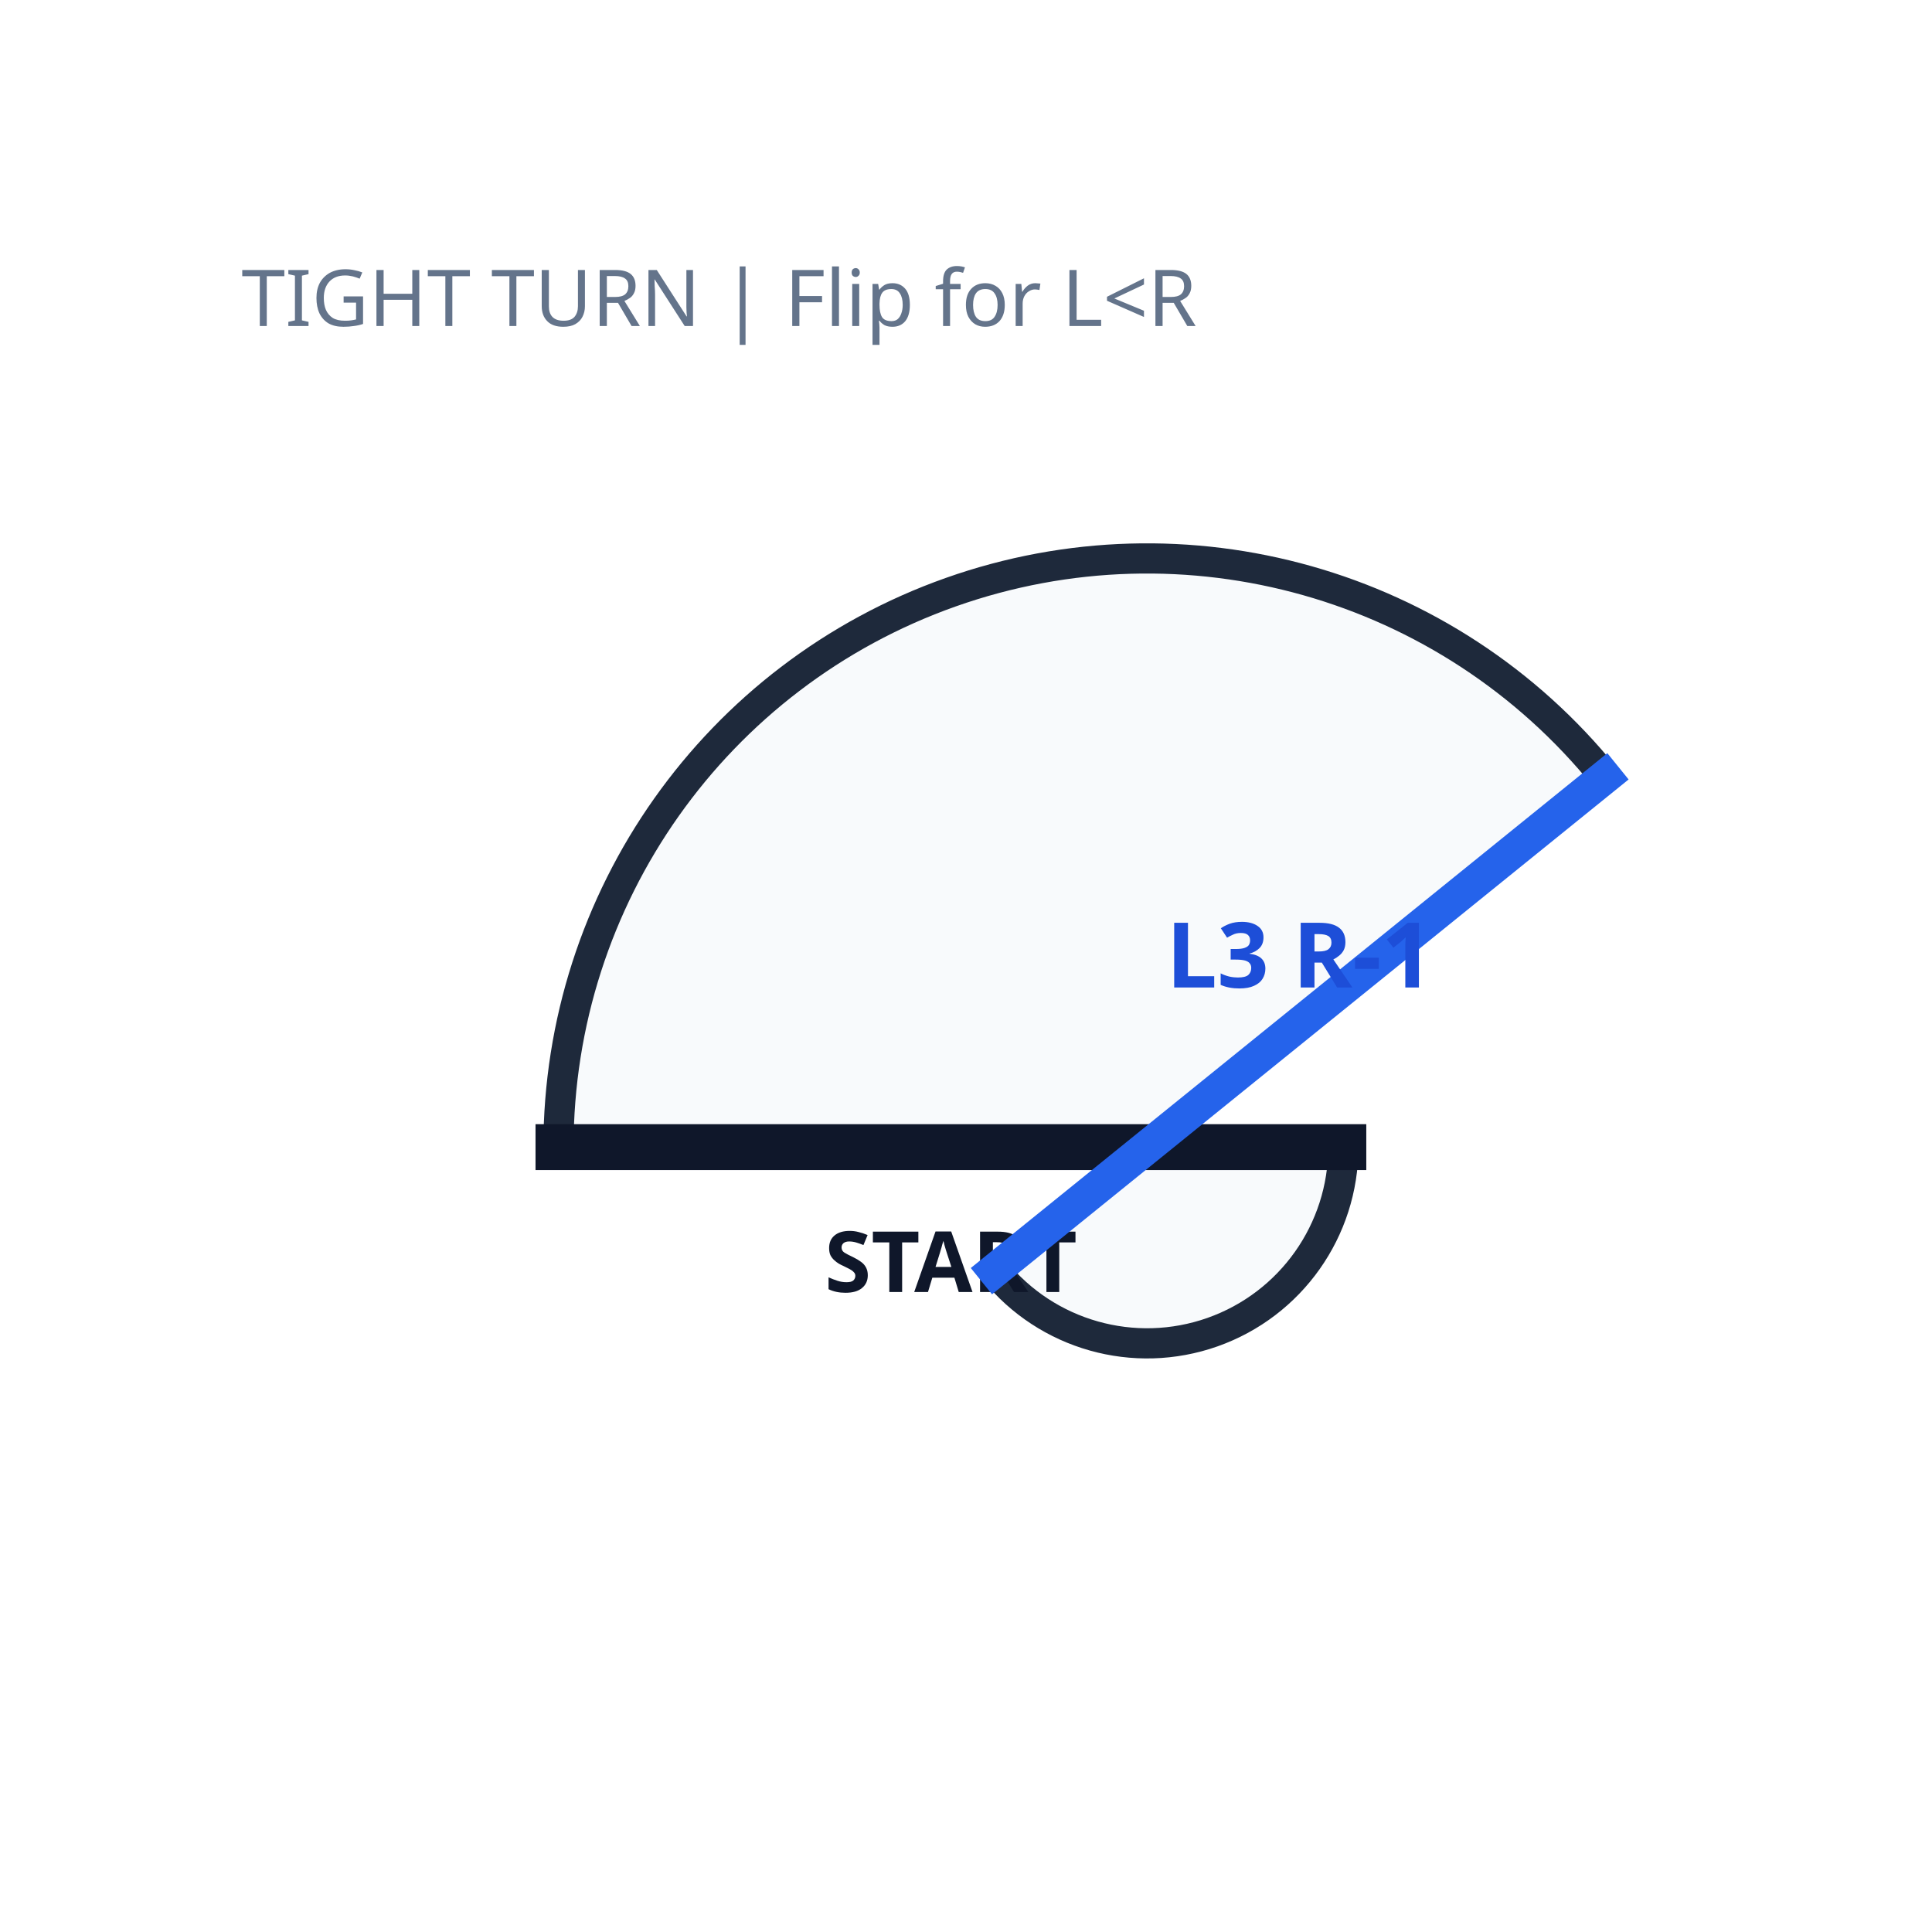
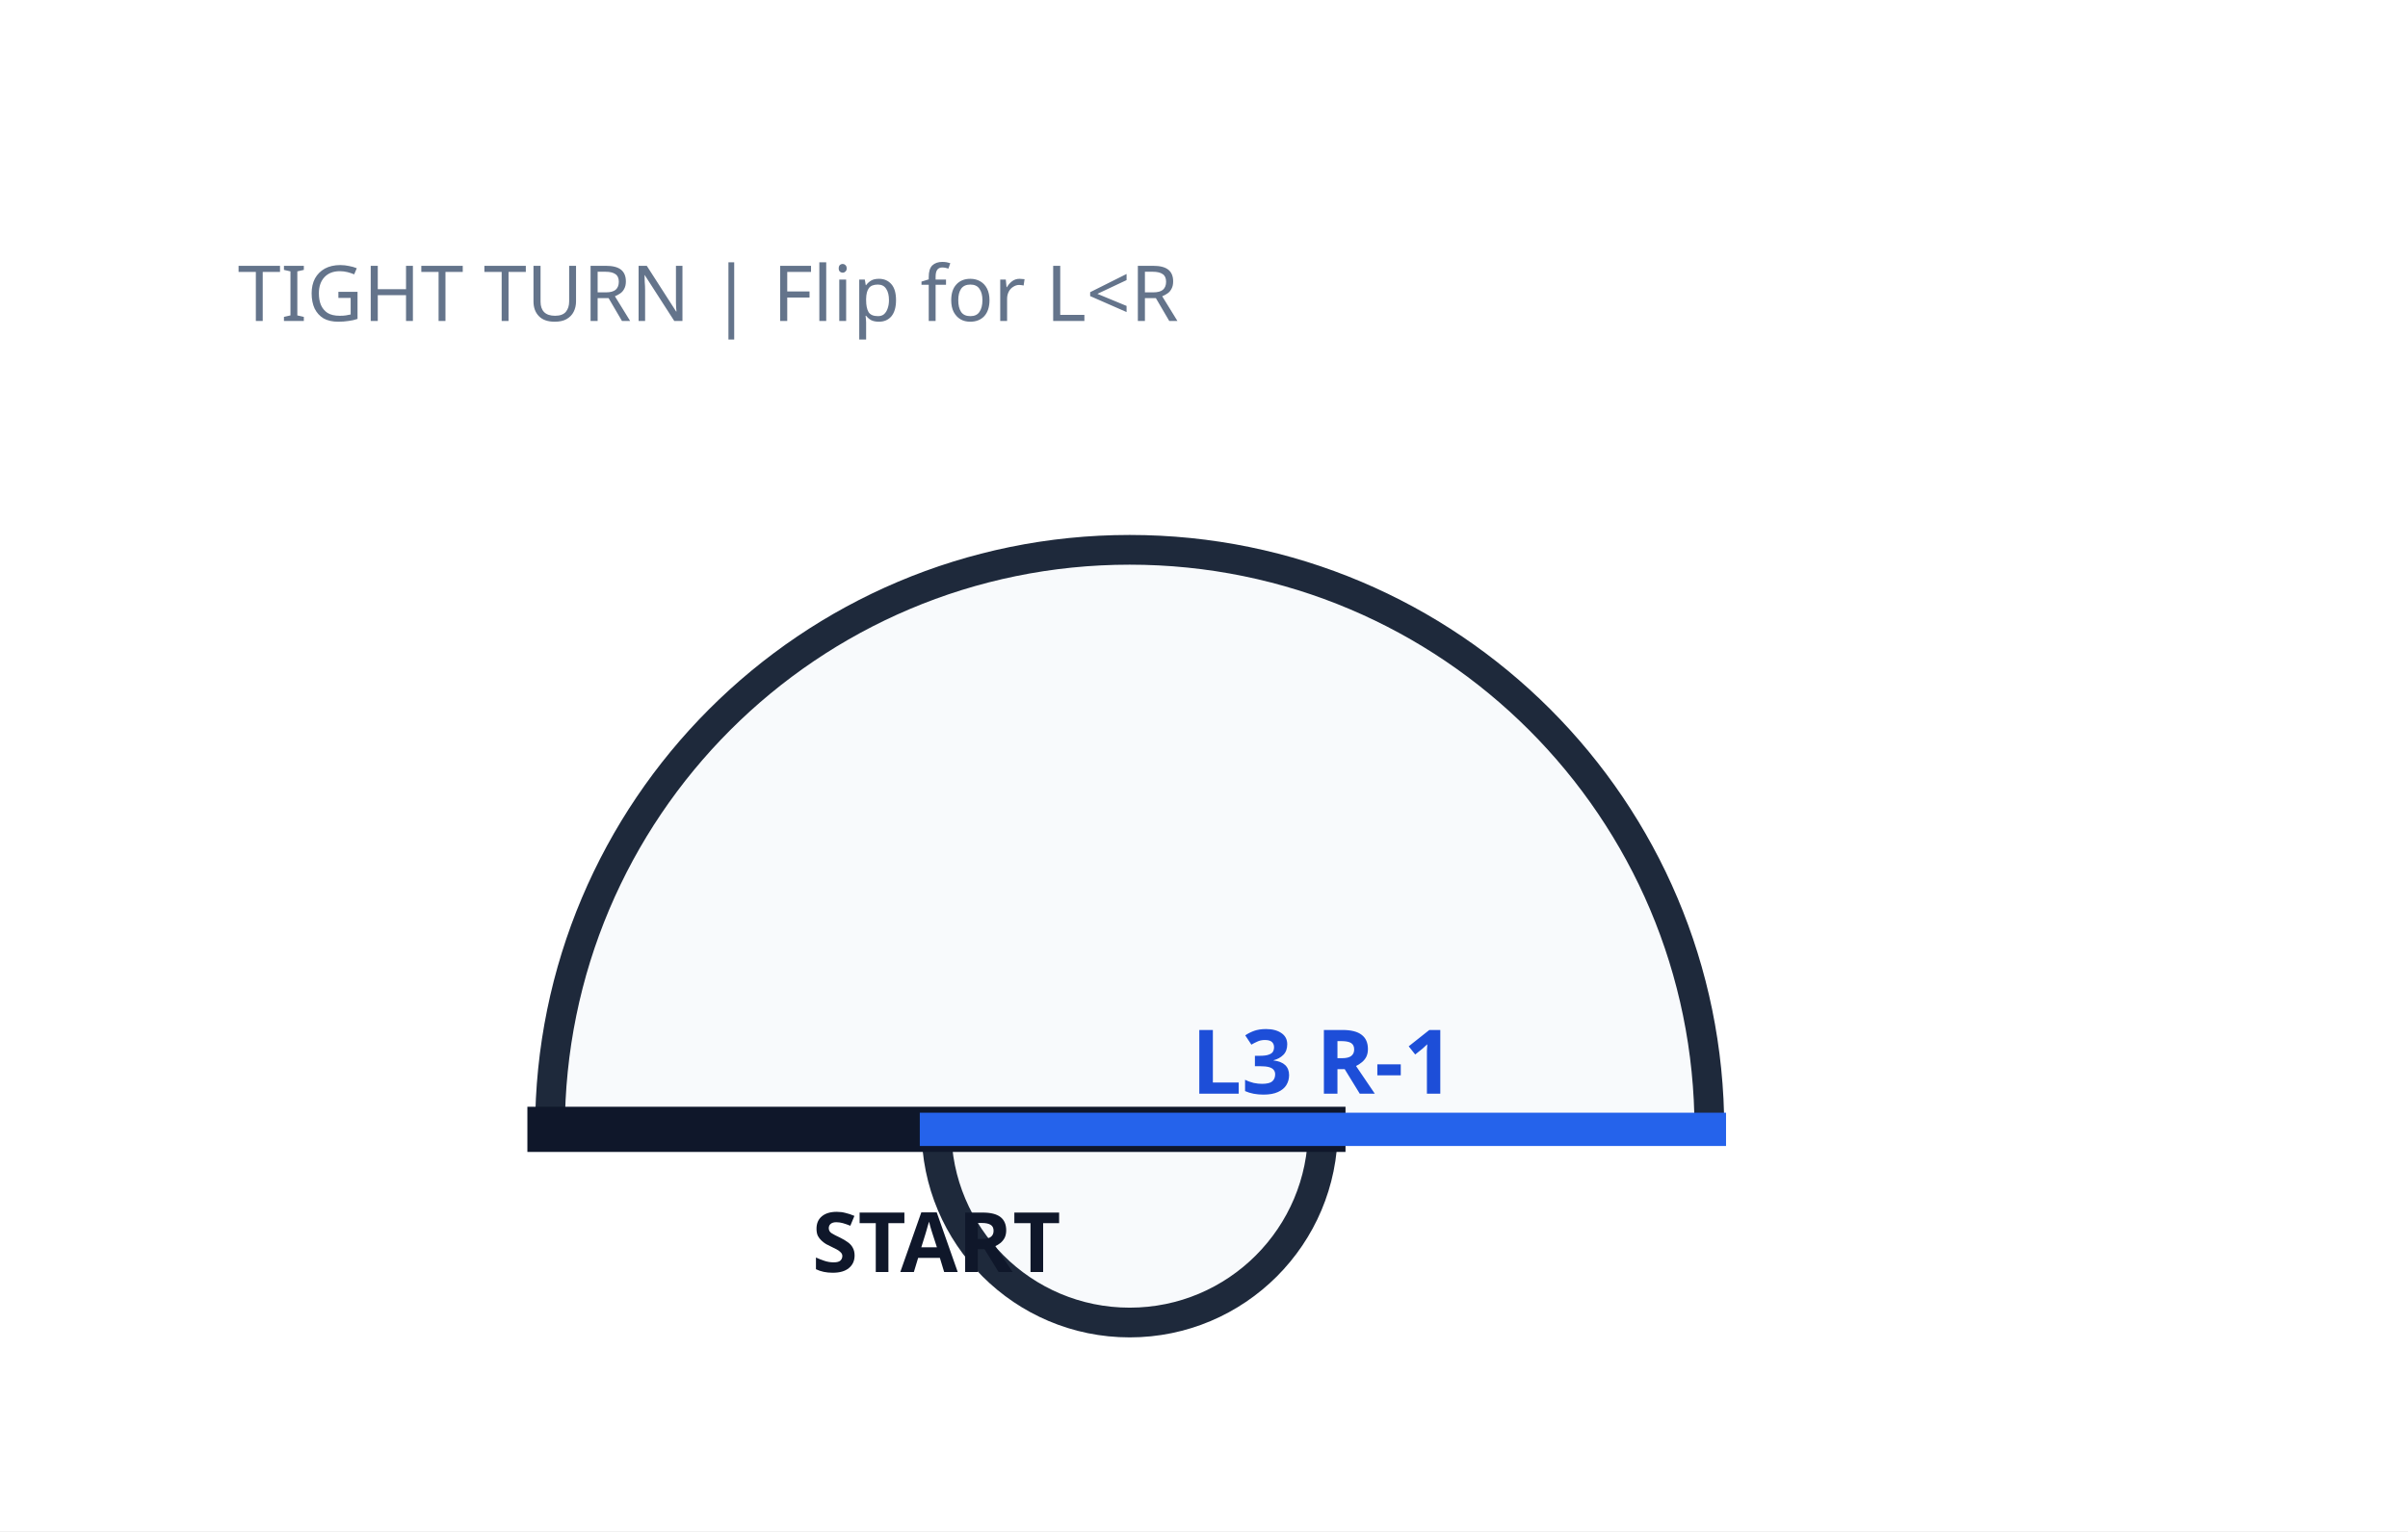
- <svg xmlns="http://www.w3.org/2000/svg" viewBox="0 0 160.0 160.0" width="160.0mm" height="160.0mm">
+ <svg xmlns="http://www.w3.org/2000/svg" viewBox="0 0 202.5 128.8" width="202.5mm" height="128.8mm">
  <defs>
    <style>
      text { user-select: none; }
    </style>
  </defs>
  <rect width="100%" height="100%" fill="#ffffff" />
  <g id="template_tight_L3_Rm1">
-     <path d="M 46.25 95.0 A 48.75 48.75 0 0 1 132.905 64.344 L 82.365 105.219 A 16.25 16.25 0 0 0 111.25 95.0 Z" fill="#f8fafc" stroke="#1e293b" stroke-width="2.5" />
+     <path d="M 46.25 95.0 A 48.75 48.75 0 0 1 143.75 95.0 L 78.75 95.0 A 16.25 16.25 0 0 0 111.25 95.0 Z" fill="#f8fafc" stroke="#1e293b" stroke-width="2.5" />
    <line x1="46.25" y1="95.0" x2="111.25" y2="95.0" stroke="#0f172a" stroke-width="3.8" stroke-linecap="square" />
    <text x="78.75" y="107.0" font-family="sans-serif" font-size="7" font-weight="bold" fill="#0f172a" text-anchor="middle">START</text>
-     <line x1="132.905" y1="64.344" x2="82.365" y2="105.219" stroke="#2563eb" stroke-width="2.8" stroke-linecap="square" />
-     <text x="107.635" y="81.781" font-family="sans-serif" font-size="7.5" font-weight="bold" fill="#1d4ed8" text-anchor="middle">L3 R-1</text>
+     <line x1="143.75" y1="95.0" x2="78.75" y2="95.0" stroke="#2563eb" stroke-width="2.8" stroke-linecap="square" />
+     <text x="111.25" y="92.0" font-family="sans-serif" font-size="7.5" font-weight="bold" fill="#1d4ed8" text-anchor="middle">L3 R-1</text>
    <text x="20.0" y="27.0" font-family="sans-serif" font-size="6.5" fill="#64748b">TIGHT TURN | Flip for L&lt;R</text>
  </g>
</svg>
